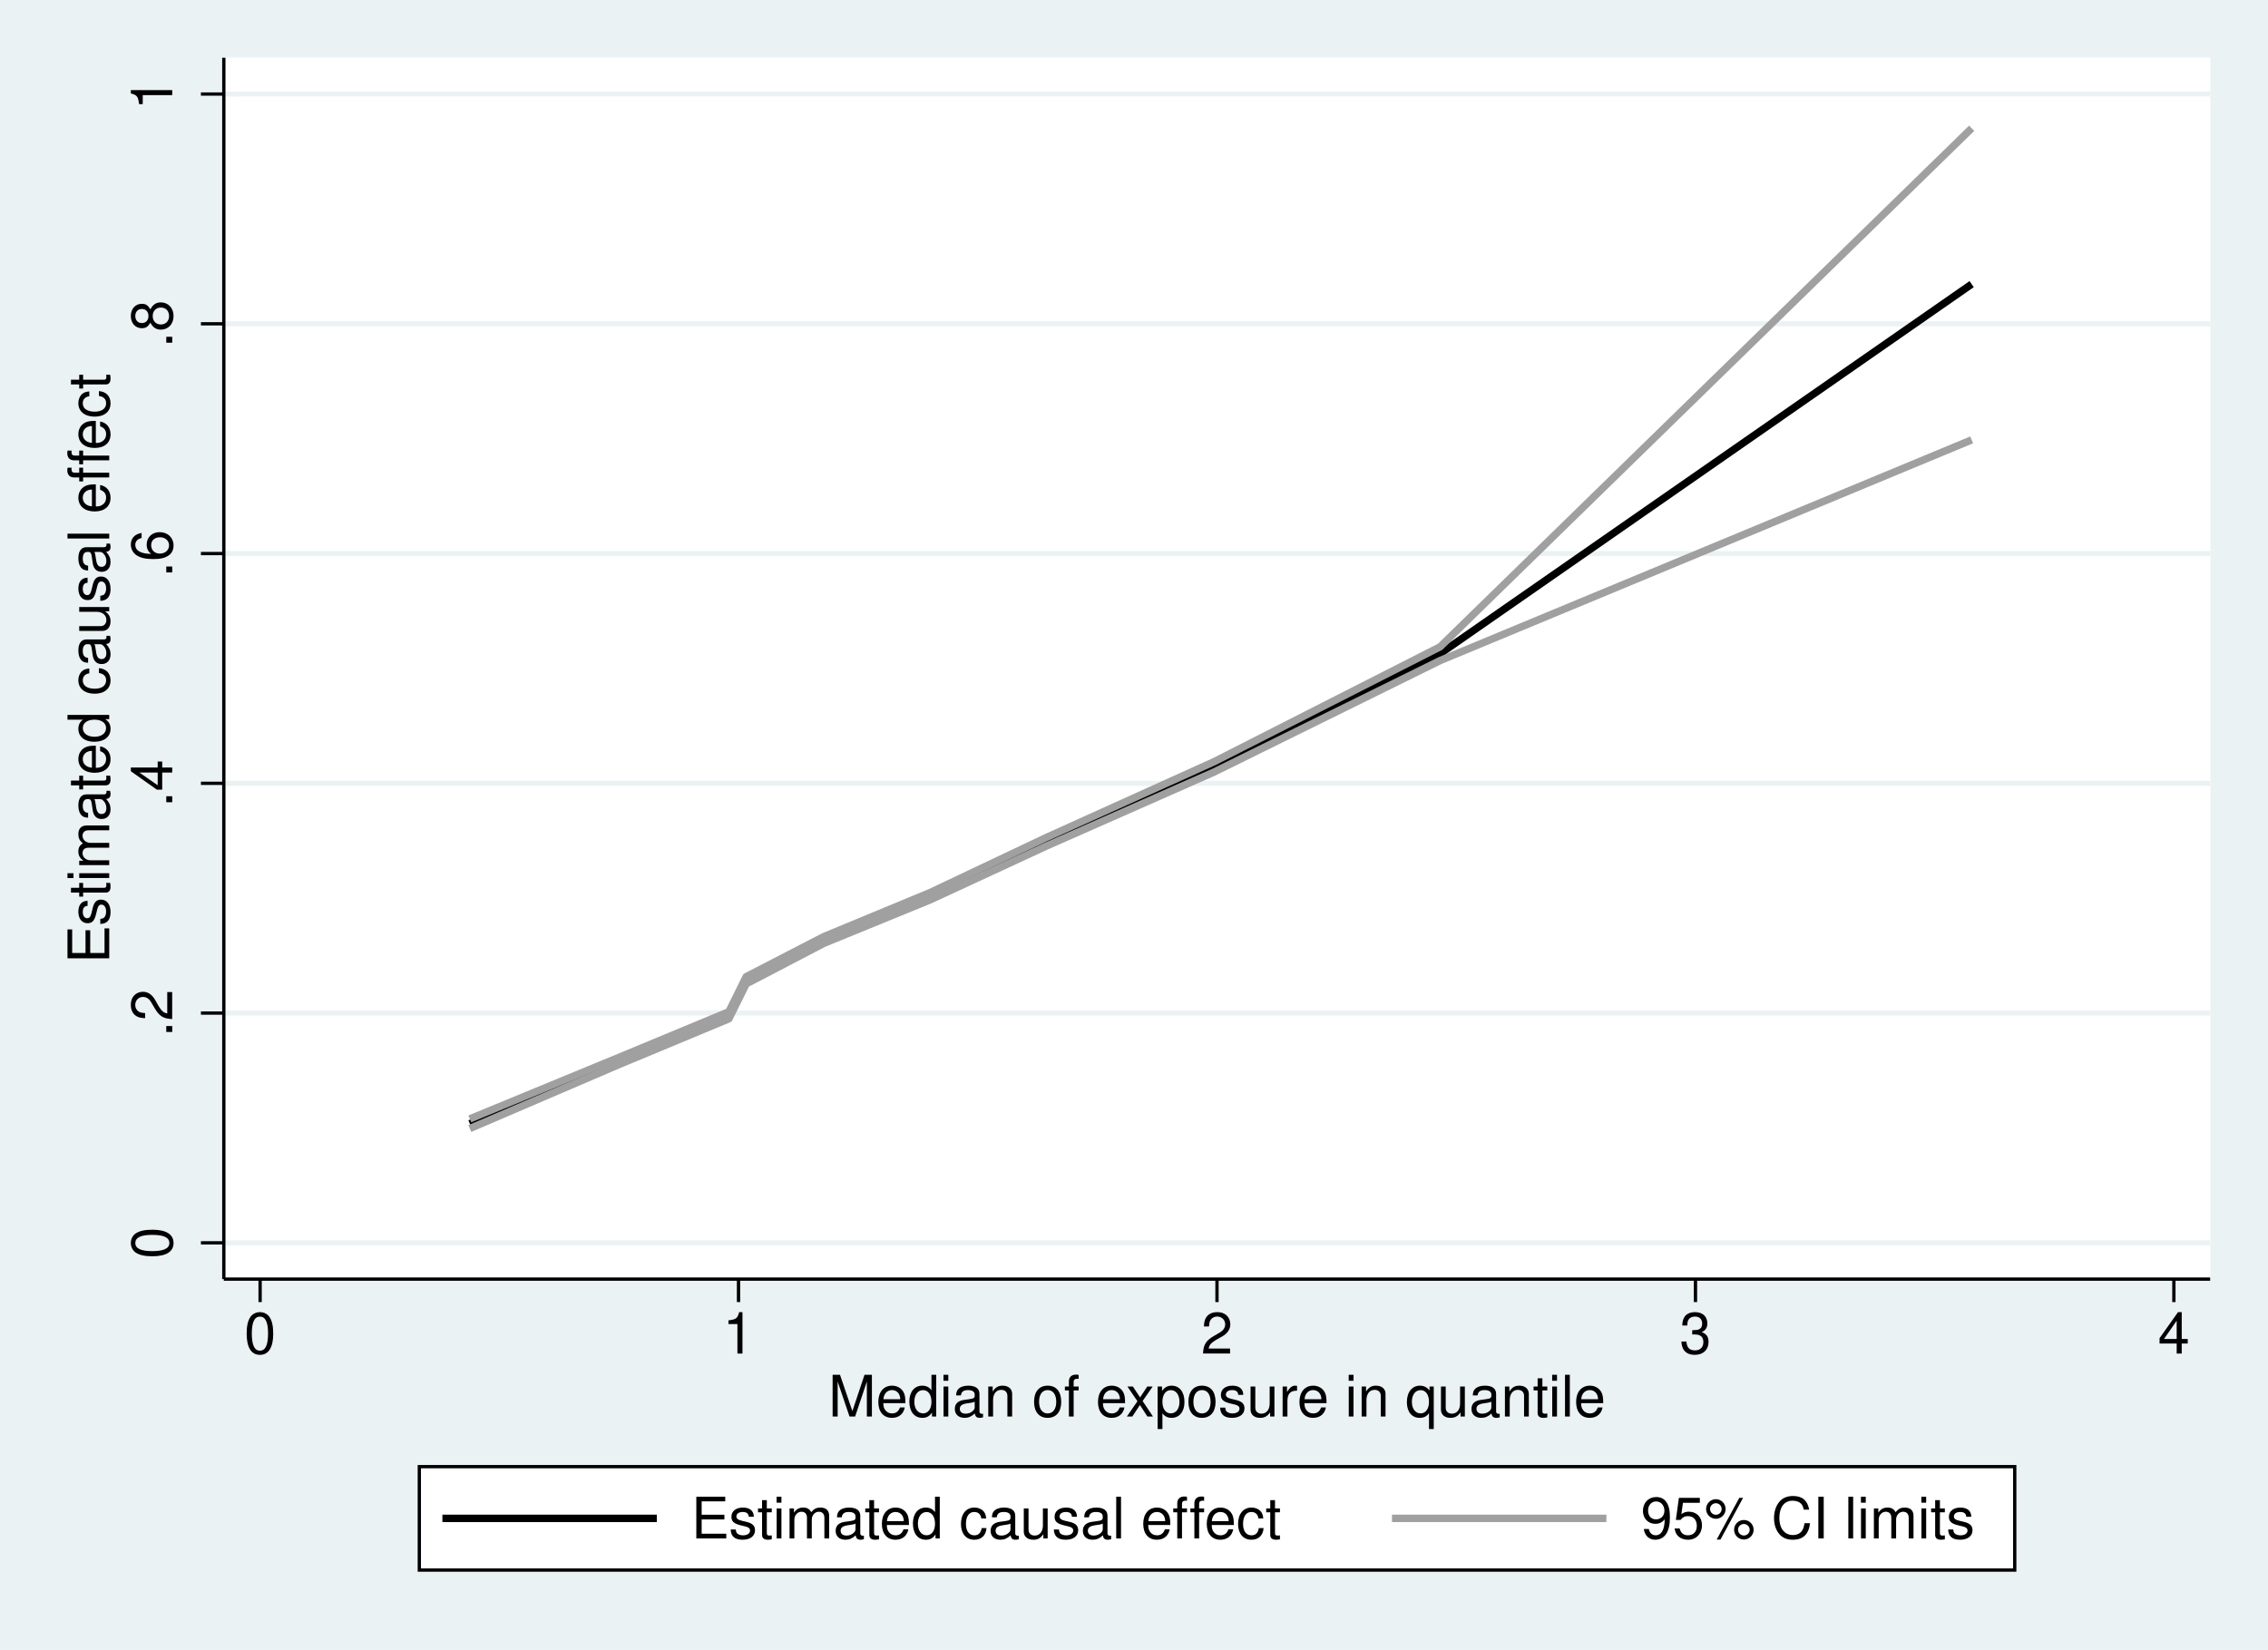
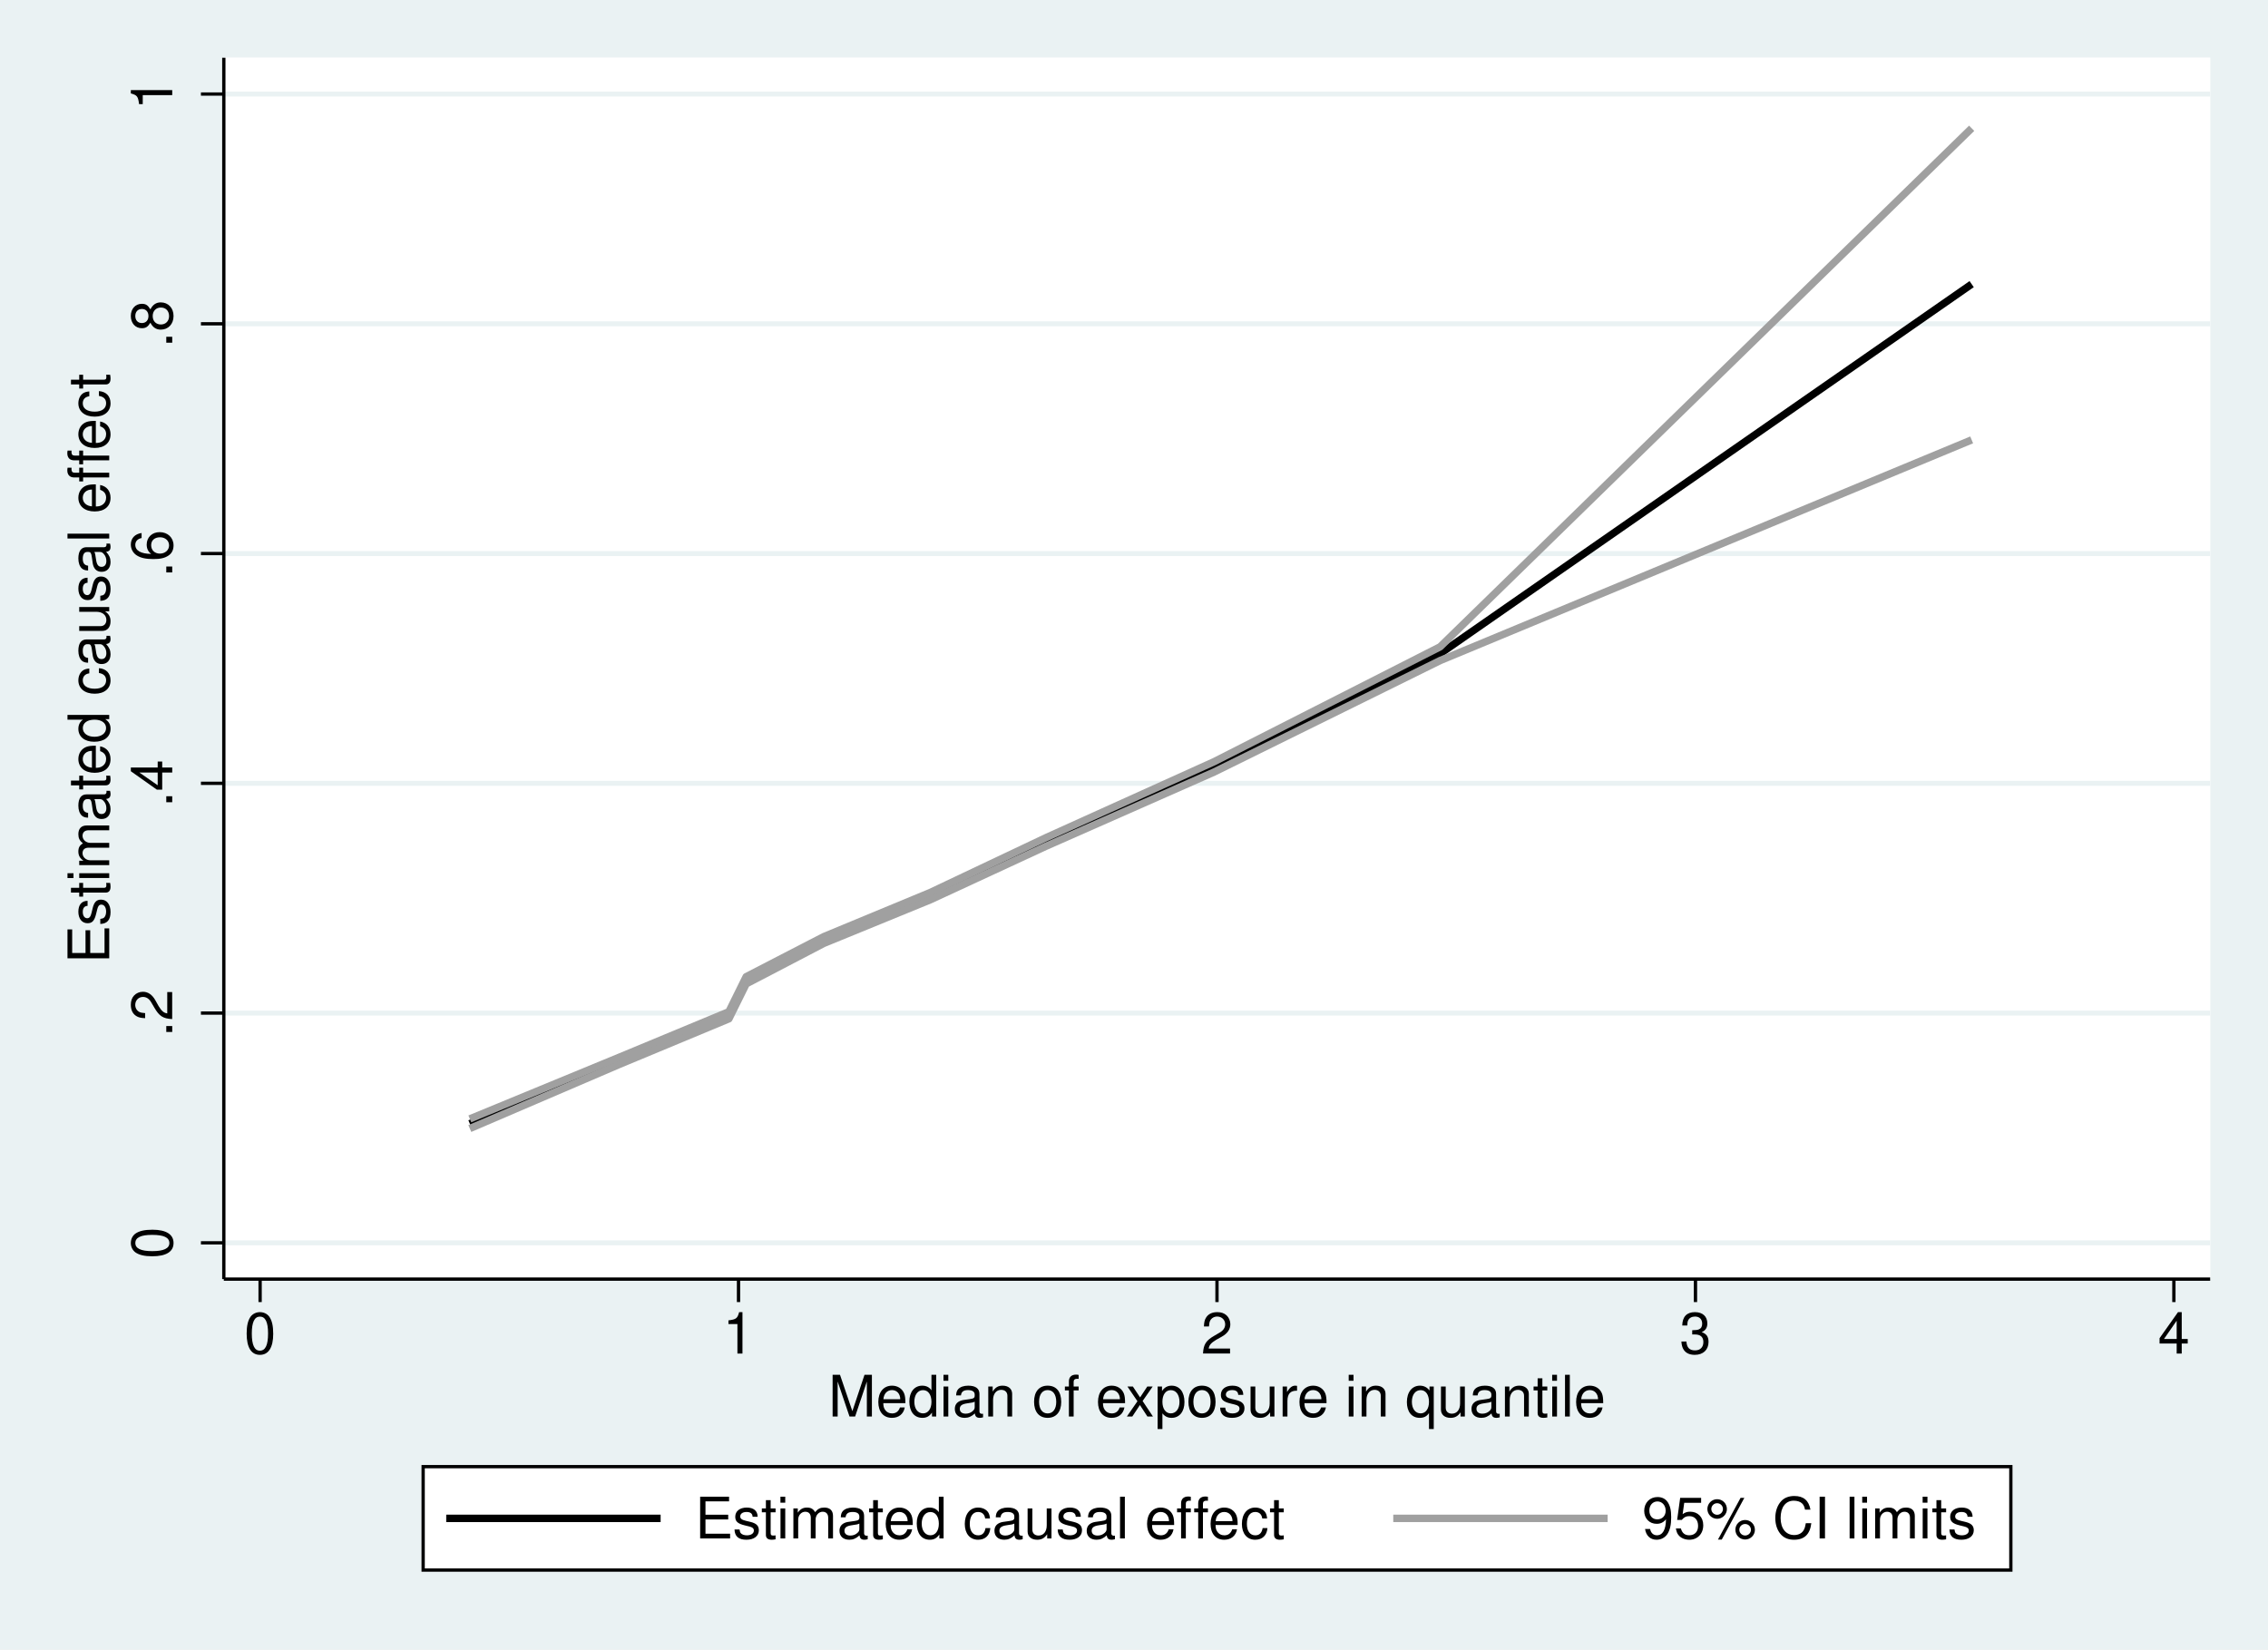
<svg xmlns="http://www.w3.org/2000/svg" version="1.1" width="5.500in" height="4.000in" viewBox="0 0 3960 2880">
  <rect x="0" y="0" width="3960" height="2880" style="fill:#EAF2F3;stroke:none" />
  <rect x="0.00" y="0.00" width="3959.88" height="2880.00" style="fill:#EAF2F3" />
  <rect x="2.88" y="2.88" width="3954.12" height="2874.24" style="fill:none;stroke:#EAF2F3;stroke-width:5.76" />
  <rect x="390.80" y="100.86" width="3468.22" height="2132.77" style="fill:#FFFFFF" />
  <rect x="393.68" y="103.74" width="3462.46" height="2127.01" style="fill:none;stroke:#FFFFFF;stroke-width:5.76" />
  <line x1="390.80" y1="2170.27" x2="3859.02" y2="2170.27" style="stroke:#EAF2F3;stroke-width:8.64" />
  <line x1="390.80" y1="1769.06" x2="3859.02" y2="1769.06" style="stroke:#EAF2F3;stroke-width:8.64" />
  <line x1="390.80" y1="1367.85" x2="3859.02" y2="1367.85" style="stroke:#EAF2F3;stroke-width:8.64" />
  <line x1="390.80" y1="966.64" x2="3859.02" y2="966.64" style="stroke:#EAF2F3;stroke-width:8.64" />
  <line x1="390.80" y1="565.43" x2="3859.02" y2="565.43" style="stroke:#EAF2F3;stroke-width:8.64" />
  <line x1="390.80" y1="164.22" x2="3859.02" y2="164.22" style="stroke:#EAF2F3;stroke-width:8.64" />
  <path d=" M820.34 1962.24 L1081.70 1852.22 L1272.65 1772.90 L1302.84 1711.76 L1438.22 1641.47 L1624.47 1564.87 L1826.55 1470.07 L2119.84 1339.14 L2514.48 1141.51 L3442.60 496.13" stroke-linejoin="round" style="fill:none;stroke:#000000;stroke-width:12.96" />
  <path d=" M820.34 1970.66 L1081.70 1858.54 L1272.65 1779.09 L1302.84 1718.07 L1438.22 1647.41 L1624.47 1571.18 L1826.55 1477.62 L2119.84 1348.17 L2514.48 1153.51 L3442.60 768.14" stroke-linejoin="round" style="fill:none;stroke:#A0A0A0;stroke-width:12.96" />
  <path d=" M820.34 1953.83 L1081.70 1846.04 L1272.65 1766.71 L1302.84 1705.58 L1438.22 1635.65 L1624.47 1558.43 L1826.55 1462.65 L2119.84 1330.11 L2514.48 1129.50 L3442.60 223.99" stroke-linejoin="round" style="fill:none;stroke:#A0A0A0;stroke-width:12.96" />
  <line x1="390.80" y1="2233.63" x2="390.80" y2="100.86" style="stroke:#000000;stroke-width:5.76" />
  <line x1="390.80" y1="2170.27" x2="350.83" y2="2170.27" style="stroke:#000000;stroke-width:5.76" />
  <text x="300.72" y="2170.27" style="font-family:'Helvetica';font-size:99.99px;fill:#000000" transform="rotate(-90 300.72,2170.27)" text-anchor="middle">0</text>
  <line x1="390.80" y1="1769.06" x2="350.83" y2="1769.06" style="stroke:#000000;stroke-width:5.76" />
  <text x="300.72" y="1769.06" style="font-family:'Helvetica';font-size:99.99px;fill:#000000" transform="rotate(-90 300.72,1769.06)" text-anchor="middle">.2</text>
  <line x1="390.80" y1="1367.85" x2="350.83" y2="1367.85" style="stroke:#000000;stroke-width:5.76" />
  <text x="300.72" y="1367.85" style="font-family:'Helvetica';font-size:99.99px;fill:#000000" transform="rotate(-90 300.72,1367.85)" text-anchor="middle">.4</text>
  <line x1="390.80" y1="966.64" x2="350.83" y2="966.64" style="stroke:#000000;stroke-width:5.76" />
  <text x="300.72" y="966.64" style="font-family:'Helvetica';font-size:99.99px;fill:#000000" transform="rotate(-90 300.72,966.64)" text-anchor="middle">.6</text>
  <line x1="390.80" y1="565.43" x2="350.83" y2="565.43" style="stroke:#000000;stroke-width:5.76" />
  <text x="300.72" y="565.43" style="font-family:'Helvetica';font-size:99.99px;fill:#000000" transform="rotate(-90 300.72,565.43)" text-anchor="middle">.8</text>
  <line x1="390.80" y1="164.22" x2="350.83" y2="164.22" style="stroke:#000000;stroke-width:5.76" />
  <text x="300.72" y="164.22" style="font-family:'Helvetica';font-size:99.99px;fill:#000000" transform="rotate(-90 300.72,164.22)" text-anchor="middle">1</text>
  <text x="190.71" y="1167.25" style="font-family:'Helvetica';font-size:99.99px;fill:#000000" transform="rotate(-90 190.71,1167.25)" text-anchor="middle">Estimated causal effect</text>
  <line x1="390.80" y1="2233.63" x2="3859.02" y2="2233.63" style="stroke:#000000;stroke-width:5.76" />
  <line x1="454.16" y1="2233.63" x2="454.16" y2="2273.73" style="stroke:#000000;stroke-width:5.76" />
  <text x="454.16" y="2363.59" style="font-family:'Helvetica';font-size:99.99px;fill:#000000" text-anchor="middle">0</text>
  <line x1="1289.47" y1="2233.63" x2="1289.47" y2="2273.73" style="stroke:#000000;stroke-width:5.76" />
  <text x="1289.47" y="2363.59" style="font-family:'Helvetica';font-size:99.99px;fill:#000000" text-anchor="middle">1</text>
  <line x1="2124.91" y1="2233.63" x2="2124.91" y2="2273.73" style="stroke:#000000;stroke-width:5.76" />
  <text x="2124.91" y="2363.59" style="font-family:'Helvetica';font-size:99.99px;fill:#000000" text-anchor="middle">2</text>
  <line x1="2960.35" y1="2233.63" x2="2960.35" y2="2273.73" style="stroke:#000000;stroke-width:5.76" />
  <text x="2960.35" y="2363.59" style="font-family:'Helvetica';font-size:99.99px;fill:#000000" text-anchor="middle">3</text>
  <line x1="3795.66" y1="2233.63" x2="3795.66" y2="2273.73" style="stroke:#000000;stroke-width:5.76" />
  <text x="3795.66" y="2363.59" style="font-family:'Helvetica';font-size:99.99px;fill:#000000" text-anchor="middle">4</text>
  <text x="2124.91" y="2473.60" style="font-family:'Helvetica';font-size:99.99px;fill:#000000" text-anchor="middle">Median of exposure in quantile</text>
-   <rect x="729.26" y="2558.24" width="2791.43" height="186.37" style="fill:#FFFFFF" />
-   <rect x="732.14" y="2561.12" width="2785.67" height="180.61" style="fill:none;stroke:#000000;stroke-width:5.76" />
-   <line x1="772.45" y1="2651.43" x2="1146.79" y2="2651.43" style="stroke:#000000;stroke-width:12.96" />
-   <line x1="2430.45" y1="2651.43" x2="2804.79" y2="2651.43" style="stroke:#A0A0A0;stroke-width:12.96" />
-   <text x="1206.81" y="2686.46" style="font-family:'Helvetica';font-size:99.99px;fill:#000000">Estimated causal effect</text>
-   <text x="2864.81" y="2686.46" style="font-family:'Helvetica';font-size:99.99px;fill:#000000">95% CI limits</text>
+   <rect x="735.94" y="2558.24" width="2777.94" height="186.37" style="fill:#FFFFFF" />
+   <rect x="738.82" y="2561.12" width="2772.18" height="180.61" style="fill:none;stroke:#000000;stroke-width:5.76" />
+   <line x1="779.13" y1="2651.43" x2="1153.47" y2="2651.43" style="stroke:#000000;stroke-width:12.96" />
+   <line x1="2432.68" y1="2651.43" x2="2807.02" y2="2651.43" style="stroke:#A0A0A0;stroke-width:12.96" />
+   <text x="1213.49" y="2686.46" style="font-family:'Helvetica';font-size:99.99px;fill:#000000">Estimated causal effect</text>
+   <text x="2867.04" y="2686.46" style="font-family:'Helvetica';font-size:99.99px;fill:#000000">95% CI limits</text>
</svg>
